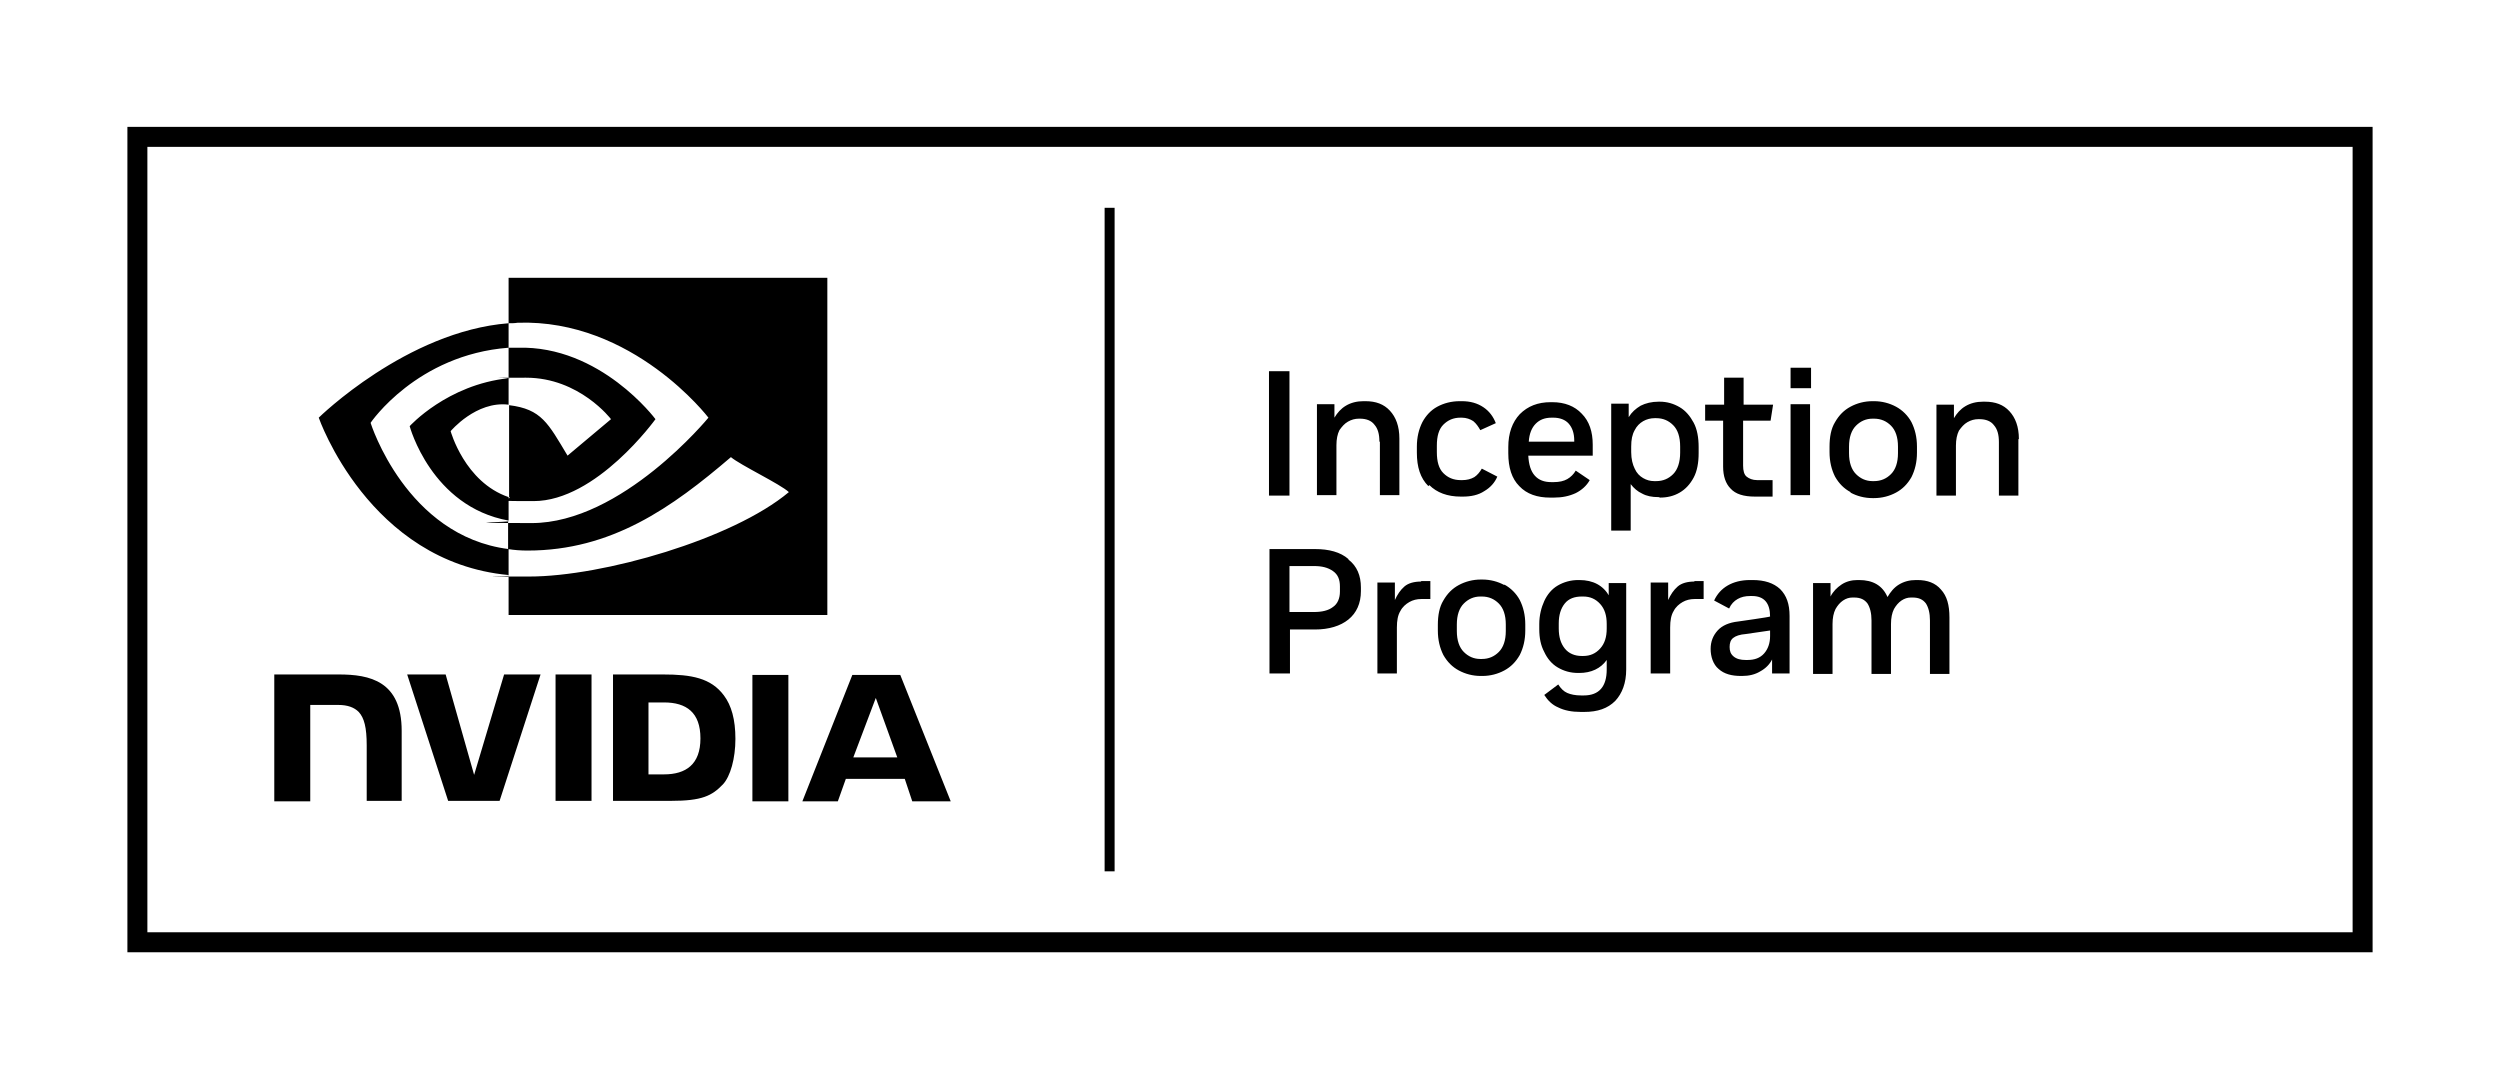
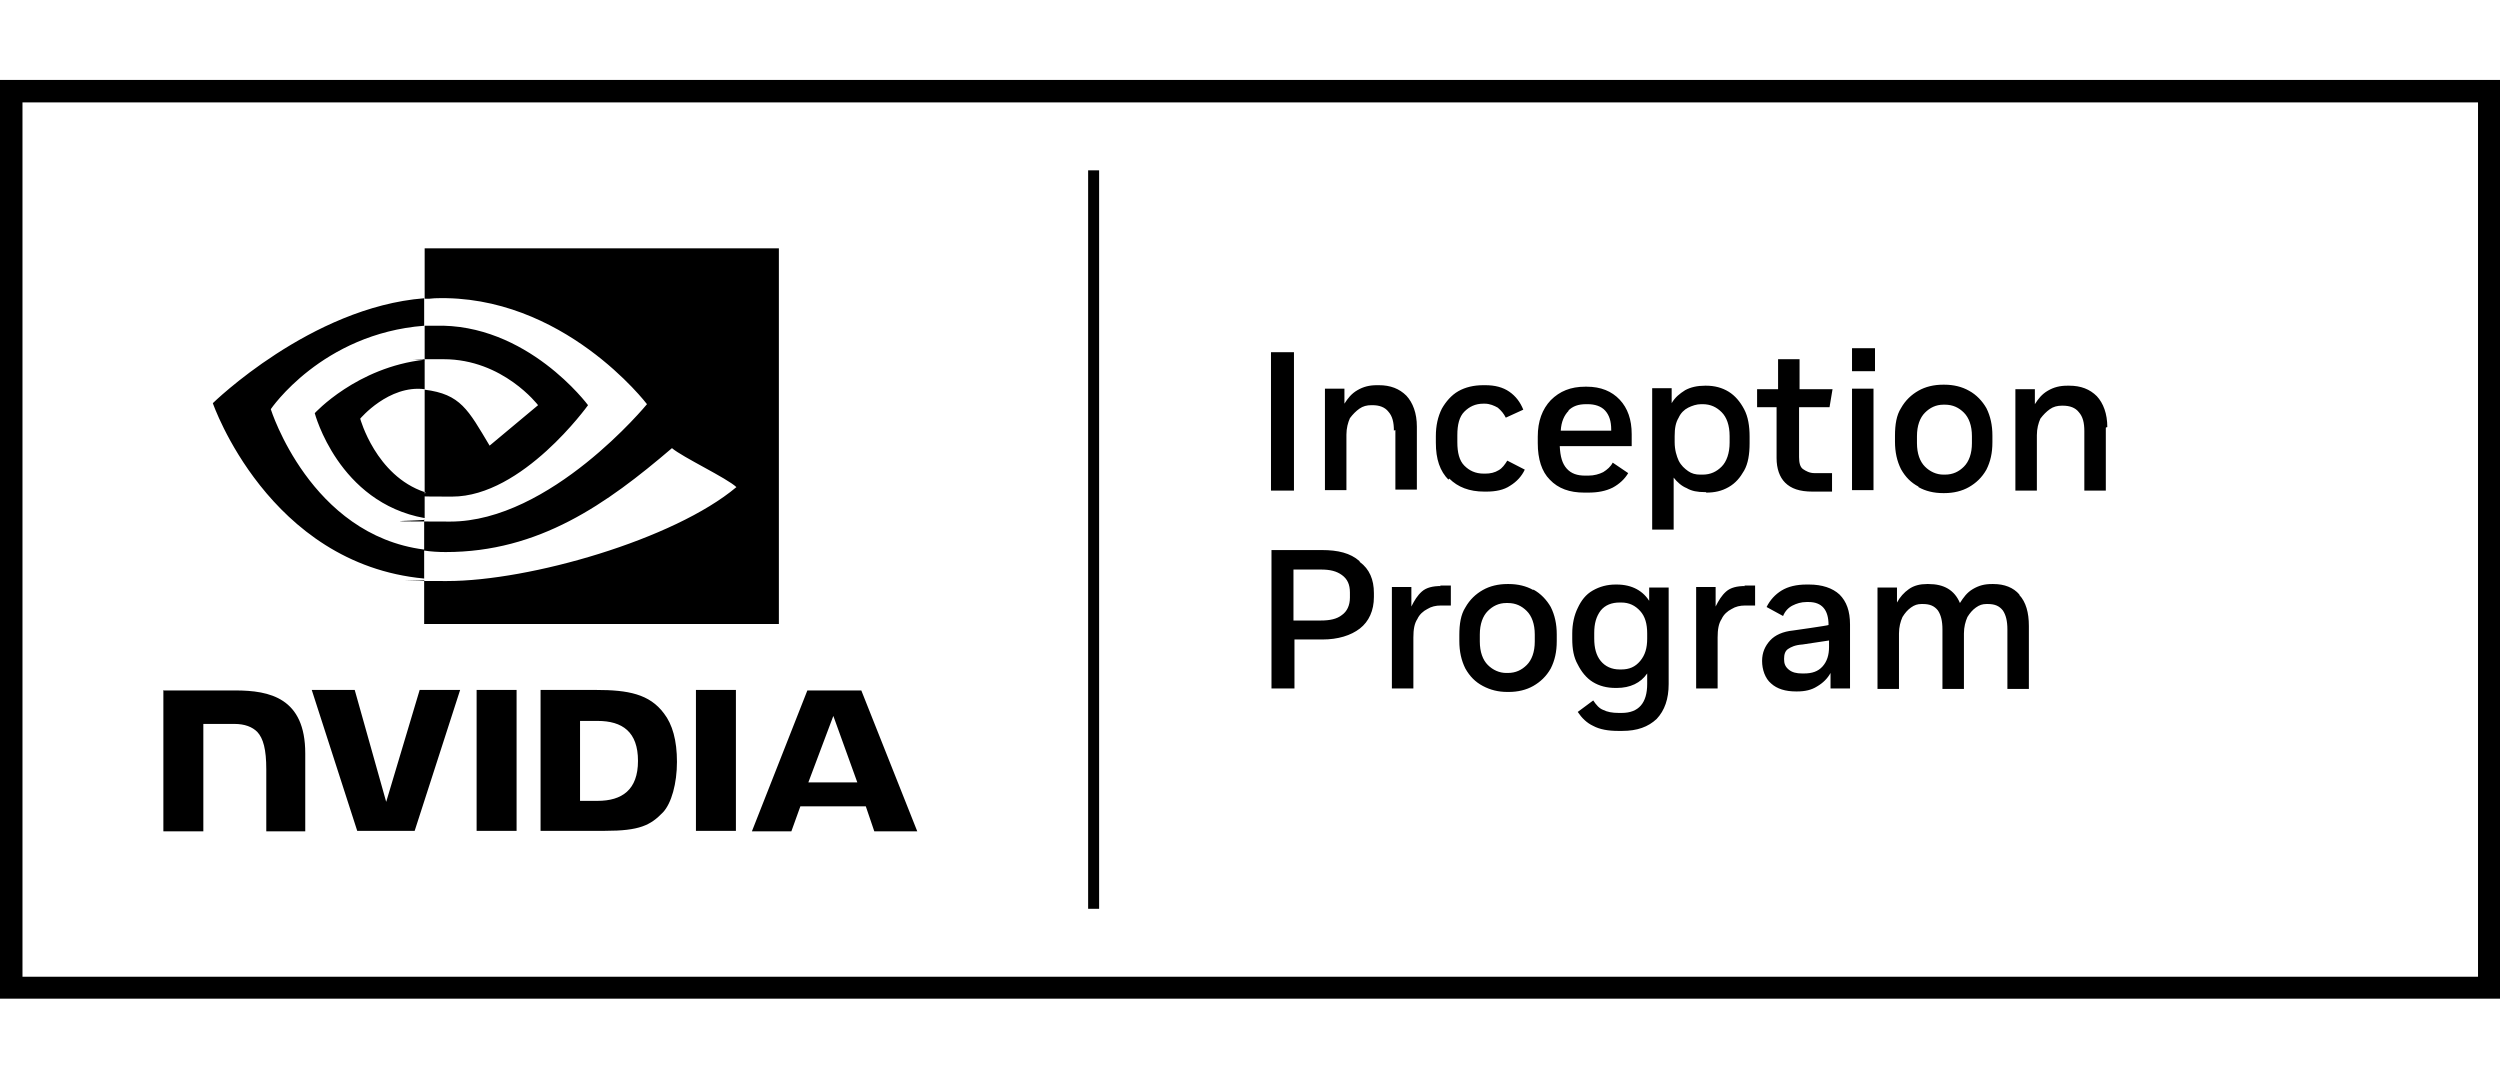
<svg xmlns="http://www.w3.org/2000/svg" version="1.1" viewBox="0 0 500.4 216">
  <g>
-     <g id="Artwork">
-       <g id="Inception_Program">
-         <path d="M25.5,25.4v165.2h449.4V25.4H25.5ZM470.9,186.6H29.5V29.4h441.4v157.2ZM223.1,174.4h-2V41.6h2v132.8ZM258.1,99.2h-4.1v-24.9h4.1v24.9ZM276.1,88.4c0-1.5-.3-2.6-1-3.4-.6-.8-1.6-1.2-2.9-1.2h-.2c-.8,0-1.5.2-2.2.6-.7.4-1.2,1-1.7,1.7-.4.8-.6,1.8-.6,3v10h-3.9v-18.2h3.5v2.7c.6-1,1.3-1.8,2.3-2.4,1-.6,2.2-.9,3.5-.9h.4c2.1,0,3.7.6,4.9,1.9,1.2,1.3,1.9,3.1,1.9,5.6v11.3h-3.9v-10.7h0ZM285.9,97.3c-1.6-1.6-2.3-3.8-2.3-6.7v-1.2c0-1.9.4-3.5,1.1-4.9.7-1.3,1.7-2.4,3-3.1,1.3-.7,2.8-1.1,4.5-1.1h.4c1.7,0,3.1.4,4.3,1.2,1.2.8,2,1.9,2.5,3.2l-3.1,1.4c-.4-.7-.8-1.3-1.4-1.8-.6-.4-1.4-.7-2.3-.7h-.3c-1.4,0-2.5.5-3.4,1.4-.9.9-1.3,2.3-1.3,4.2v1.3c0,1.9.4,3.3,1.3,4.2.9.9,2,1.4,3.5,1.4h.3c.9,0,1.7-.2,2.4-.6.6-.4,1.1-1,1.5-1.7l3.1,1.6c-.5,1.2-1.4,2.2-2.6,2.9-1.2.8-2.7,1.1-4.3,1.1h-.4c-2.7,0-4.8-.8-6.3-2.3ZM310.5,99.6h.5c1.7,0,3.1-.3,4.4-.9,1.2-.6,2.2-1.5,2.8-2.6l-2.8-1.9c-.4.7-1,1.3-1.7,1.7-.7.4-1.6.6-2.7.6h-.5c-1.4,0-2.5-.4-3.3-1.3-.8-.9-1.2-2.2-1.3-4h12.9v-2.2c0-2.6-.7-4.7-2.2-6.2-1.4-1.5-3.4-2.3-5.9-2.3h-.3c-2.6,0-4.6.8-6.2,2.4-1.5,1.6-2.3,3.8-2.3,6.6v1.2c0,2.9.7,5.1,2.2,6.6,1.5,1.6,3.6,2.3,6.2,2.3h0ZM307.4,84.8c.8-.8,1.8-1.2,3.2-1.2h.3c1.3,0,2.4.4,3.1,1.2.7.8,1.1,1.9,1.1,3.4v.2h-9.1c.1-1.6.6-2.8,1.4-3.6h0ZM332.2,99.6c1.5,0,2.8-.3,4-1s2.1-1.7,2.8-3c.7-1.3,1-3,1-4.9v-1.2c0-1.9-.3-3.6-1-4.9-.7-1.3-1.6-2.4-2.8-3.1s-2.5-1.1-4-1.1h-.2c-1.4,0-2.6.3-3.6.8-1,.6-1.8,1.3-2.4,2.3v-2.7h-3.5v25.4h3.9v-9.3c.6.8,1.4,1.5,2.3,1.9.9.5,2,.7,3.2.7h.2ZM331.1,96.3c-.8,0-1.5-.2-2.2-.6-.7-.4-1.3-1-1.7-1.9-.4-.8-.7-1.9-.7-3.3v-1.1c0-1.4.2-2.4.7-3.3.4-.8,1-1.4,1.7-1.8.7-.4,1.5-.6,2.3-.6h.3c1.4,0,2.5.5,3.4,1.4.9.9,1.4,2.3,1.4,4.3v1.2c0,1.9-.5,3.4-1.4,4.3-.9.9-2,1.4-3.4,1.4h-.3,0ZM345.1,84.2h-3.8v-3.2h3.8v-5.4h3.9v5.4h5.9l-.5,3.2h-5.5v9c0,1,.2,1.8.7,2.2.5.4,1.2.7,2.1.7h3.1v3.3h-3.5c-2.3,0-3.9-.5-4.9-1.6-1-1-1.5-2.5-1.5-4.4v-9.2h0ZM358.4,73.6h4.1v4.1h-4.1v-4.1ZM358.4,80.9h3.9v18.2h-3.9v-18.2ZM370.4,98.6c1.3.7,2.8,1.1,4.4,1.1h.3c1.6,0,3.1-.4,4.4-1.1,1.3-.7,2.3-1.7,3.1-3.1.7-1.4,1.1-3,1.1-4.9v-1.2c0-1.9-.4-3.5-1.1-4.9-.7-1.3-1.8-2.4-3.1-3.1-1.3-.7-2.8-1.1-4.4-1.1h-.3c-1.6,0-3.1.4-4.4,1.1-1.3.7-2.3,1.7-3.1,3.1-.8,1.3-1.1,3-1.1,4.9v1.1c0,1.9.4,3.5,1.1,4.9.8,1.4,1.8,2.4,3.1,3.1ZM370.1,89.4c0-1.9.5-3.3,1.4-4.2s2-1.4,3.3-1.4h.3c1.4,0,2.5.5,3.4,1.4.9.9,1.4,2.3,1.4,4.2v1.3c0,1.9-.5,3.3-1.4,4.2-.9.9-2,1.4-3.4,1.4h-.3c-1.3,0-2.4-.5-3.3-1.4-.9-.9-1.4-2.3-1.4-4.2v-1.3ZM404,87.9v11.3h-3.9v-10.7c0-1.5-.3-2.6-1-3.4-.6-.8-1.6-1.2-2.9-1.2h-.2c-.8,0-1.5.2-2.2.6-.7.4-1.2,1-1.7,1.7-.4.8-.6,1.8-.6,3v10h-3.9v-18.2h3.5v2.7c.6-1,1.3-1.8,2.3-2.4s2.2-.9,3.5-.9h.4c2.1,0,3.7.6,4.9,1.9,1.2,1.3,1.9,3.1,1.9,5.6h0ZM269.9,111.9c-1.6-1.4-3.9-2-6.7-2h-9.1v24.9h4.1v-8.8h5c2.8,0,5.1-.7,6.7-2,1.6-1.3,2.5-3.2,2.5-5.7v-.7c0-2.4-.8-4.3-2.5-5.6ZM268.2,118.4c0,1.4-.5,2.5-1.4,3.1-.9.7-2.2,1-3.8,1h-4.9v-9.2h4.9c1.6,0,2.8.3,3.8,1s1.4,1.7,1.4,3.1v.9ZM284.4,116.3h1.9v3.6h-1.8c-.9,0-1.7.2-2.4.6-.7.4-1.4,1-1.8,1.8-.5.8-.7,1.9-.7,3.3v9.2h-3.9v-18.2h3.5v3.5c.5-1.1,1.1-2,1.9-2.7.8-.7,2-1,3.4-1ZM301.1,117.1c-1.3-.7-2.8-1.1-4.4-1.1h-.3c-1.6,0-3.1.4-4.4,1.1-1.3.7-2.3,1.7-3.1,3.1-.8,1.3-1.1,3-1.1,4.9v1.1c0,1.9.4,3.5,1.1,4.9.8,1.4,1.8,2.4,3.1,3.1s2.8,1.1,4.4,1.1h.3c1.6,0,3.1-.4,4.4-1.1s2.3-1.7,3.1-3.1c.7-1.4,1.1-3,1.1-4.9v-1.2c0-1.9-.4-3.5-1.1-4.9-.7-1.3-1.8-2.4-3.1-3.1ZM301.4,126.3c0,1.9-.5,3.3-1.4,4.2-.9.9-2,1.4-3.4,1.4h-.3c-1.3,0-2.4-.5-3.3-1.4-.9-.9-1.4-2.3-1.4-4.2v-1.3c0-1.9.5-3.3,1.4-4.2.9-.9,2-1.4,3.3-1.4h.3c1.4,0,2.5.5,3.4,1.4.9.9,1.4,2.3,1.4,4.2v1.3ZM322.1,119.3c-1.2-2.1-3.2-3.2-6-3.2h-.2c-1.5,0-2.9.4-4.1,1.1-1.2.7-2.1,1.8-2.7,3.1-.6,1.3-1,2.9-1,4.6v1c0,1.8.3,3.3,1,4.6.6,1.3,1.5,2.4,2.7,3.1,1.2.7,2.5,1.1,4.1,1.1h.2c2.4,0,4.3-.9,5.5-2.6v1.9c0,3.4-1.5,5.2-4.6,5.2h-.5c-1.2,0-2.1-.2-2.8-.5-.7-.3-1.3-.9-1.8-1.7l-2.8,2.1c.7,1.1,1.6,2,2.8,2.5,1.2.6,2.7.9,4.5.9h.7c2.7,0,4.7-.7,6.2-2.2,1.4-1.5,2.2-3.6,2.2-6.3v-17.3h-3.5v2.7h0ZM321.6,125.8c0,1.7-.4,3-1.3,4s-2,1.5-3.4,1.5h-.3c-1.4,0-2.6-.5-3.4-1.5-.8-1-1.2-2.3-1.2-4v-1c0-1.7.4-3,1.2-4,.8-1,2-1.4,3.4-1.4h.3c1.4,0,2.5.5,3.4,1.5s1.3,2.3,1.3,4v.9h0ZM339.1,116.3h1.9v3.6h-1.8c-.9,0-1.7.2-2.4.6-.7.4-1.4,1-1.8,1.8-.5.8-.7,1.9-.7,3.3v9.2h-3.9v-18.2h3.5v3.5c.5-1.1,1.1-2,1.9-2.7.8-.7,2-1,3.4-1h0ZM350.8,116.1h-.5c-1.8,0-3.3.4-4.5,1.1-1.2.7-2.1,1.7-2.7,3l3,1.6c.4-.9,1-1.5,1.7-1.9.7-.4,1.5-.6,2.5-.6h.4c2.4,0,3.6,1.4,3.6,4.1h0c0,.1-6.4,1-6.4,1-1.8.2-3.2.8-4.1,1.8-.9,1-1.4,2.2-1.4,3.7s.5,3.1,1.6,4c1.1,1,2.6,1.4,4.5,1.4h.2c1.4,0,2.6-.3,3.6-.9,1.1-.6,1.9-1.4,2.4-2.4v2.8h3.5v-11.5c0-2.4-.6-4.1-1.9-5.4-1.3-1.2-3.1-1.8-5.5-1.8h0ZM354.3,127.3c0,1.4-.4,2.6-1.2,3.5-.8.9-1.9,1.3-3.3,1.3h-.4c-1,0-1.8-.2-2.4-.7-.6-.5-.8-1.1-.8-1.9s.2-1.4.7-1.8c.5-.4,1.3-.7,2.6-.8l4.8-.7v1.1h0ZM388.5,118c1.2,1.3,1.7,3.1,1.7,5.6v11.3h-3.9v-10.7c0-1.5-.3-2.6-.8-3.4-.6-.8-1.4-1.2-2.7-1.2h-.3c-.7,0-1.3.2-1.9.6-.6.4-1.1,1-1.5,1.7-.4.8-.6,1.8-.6,3v10h-3.9v-10.7c0-1.5-.3-2.6-.8-3.4-.6-.8-1.4-1.2-2.7-1.2h-.3c-.7,0-1.3.2-1.9.6-.6.4-1.1,1-1.5,1.7-.4.8-.6,1.8-.6,3v10h-3.9v-18.2h3.5v2.7c.5-1,1.3-1.8,2.2-2.4.9-.6,2-.9,3.2-.9h.3c2.8,0,4.7,1.1,5.7,3.4.6-1,1.3-1.9,2.3-2.5,1-.6,2.1-.9,3.4-.9h.3c2,0,3.6.6,4.7,1.9h0ZM111.2,135v25.3h7.2v-25.3s-7.2,0-7.2,0ZM54.9,135v25.4h7.2v-19.3h5.6c1.9,0,3.2.5,4.1,1.4,1.1,1.2,1.6,3.1,1.6,6.7v11.1h7s0-14,0-14c0-10-6.4-11.3-12.6-11.3h-12.8M122.7,135v25.3h11.6c6.2,0,8.2-1,10.4-3.3,1.5-1.6,2.5-5.2,2.5-9.1s-.8-6.7-2.3-8.7c-2.6-3.5-6.5-4.2-12.2-4.2h-10,0ZM129.8,140.6h3.1c4.5,0,7.3,2,7.3,7.2s-2.9,7.2-7.3,7.2h-3.1v-14.4ZM100.9,135l-6,20.1-5.7-20.1h-7.7s8.2,25.3,8.2,25.3h10.3l8.2-25.3s-7.3,0-7.3,0ZM150.6,160.4h7.2v-25.3h-7.2s0,25.3,0,25.3ZM170.6,135.1l-10,25.3h7.1l1.6-4.5h11.8l1.5,4.5h7.7l-10.1-25.3h-9.6s0,0,0,0ZM175.3,139.7l4.3,11.9h-8.8l4.5-11.9ZM101.8,75.7v-6.1c.6,0,1.2,0,1.8,0,16.6-.5,27.6,14.3,27.6,14.3,0,0-11.8,16.4-24.4,16.4s-3.5-.3-4.9-.8v-18.4c6.5.8,7.8,3.6,11.7,10.1l8.7-7.3s-6.3-8.3-17-8.3-2.3,0-3.4.2M101.8,55.6v9.1c.6,0,1.2,0,1.8-.1,23.1-.8,38.2,19,38.2,19,0,0-17.3,21.1-35.4,21.1s-3.2-.2-4.7-.4v5.6c1.2.2,2.5.3,3.9.3,16.8,0,28.9-8.6,40.7-18.7,1.9,1.6,9.9,5.4,11.6,7-11.2,9.4-37.2,16.9-52,16.9s-2.8,0-4.1-.2v7.9h63.8V55.6h-63.8,0ZM101.8,99.4v4.8c-15.5-2.8-19.8-18.9-19.8-18.9,0,0,7.5-8.3,19.8-9.6v5.3s0,0,0,0c-6.5-.8-11.6,5.3-11.6,5.3,0,0,2.8,10.2,11.6,13.2M74.2,84.6s9.2-13.6,27.6-15v-4.9c-20.4,1.6-38,18.9-38,18.9,0,0,10,28.9,38,31.5v-5.2c-20.5-2.6-27.6-25.2-27.6-25.2h0Z" />
+     <g id="Layer_1">
+       <g id="Artwork">
+         <g id="Inception_Program">
+           <path d="M0,16v183.9h500.4V16H0ZM495.9,195.5H4.5V20.5h491.5v175h0ZM220,181.9h-2.2V34.1h2.2v147.9ZM259,98.2h-4.6v-27.7h4.6v27.7ZM279,86.2c0-1.7-.3-2.9-1.1-3.8-.7-.9-1.8-1.3-3.2-1.3h-.2c-.9,0-1.7.2-2.4.7s-1.3,1.1-1.9,1.9c-.4.9-.7,2-.7,3.3v11.1h-4.3v-20.3h3.9v3c.7-1.1,1.4-2,2.6-2.7s2.4-1,3.9-1h.4c2.3,0,4.1.7,5.5,2.1,1.3,1.4,2.1,3.5,2.1,6.2v12.6h-4.3v-11.9h-.1ZM290,96.1c-1.8-1.8-2.6-4.2-2.6-7.5v-1.3c0-2.1.4-3.9,1.2-5.5.8-1.4,1.9-2.7,3.3-3.5s3.1-1.2,5-1.2h.4c1.9,0,3.5.4,4.8,1.3,1.3.9,2.2,2.1,2.8,3.6l-3.5,1.6c-.4-.8-.9-1.4-1.6-2-.7-.4-1.6-.8-2.6-.8h-.3c-1.6,0-2.8.6-3.8,1.6s-1.4,2.6-1.4,4.7v1.4c0,2.1.4,3.7,1.4,4.7,1,1,2.2,1.6,3.9,1.6h.3c1,0,1.9-.2,2.7-.7.7-.4,1.2-1.1,1.7-1.9l3.5,1.8c-.6,1.3-1.6,2.4-2.9,3.2-1.3.9-3,1.2-4.8,1.2h-.4c-3,0-5.3-.9-7-2.6l-.2.2ZM317.3,98.6h.6c1.9,0,3.5-.3,4.9-1,1.3-.7,2.4-1.7,3.1-2.9l-3.1-2.1c-.4.8-1.1,1.4-1.9,1.9-.8.4-1.8.7-3,.7h-.6c-1.6,0-2.8-.4-3.7-1.4s-1.3-2.4-1.4-4.5h14.4v-2.4c0-2.9-.8-5.2-2.4-6.9-1.6-1.7-3.8-2.6-6.6-2.6h-.3c-2.9,0-5.1.9-6.9,2.7-1.7,1.8-2.6,4.2-2.6,7.3v1.3c0,3.2.8,5.7,2.4,7.3,1.7,1.8,4,2.6,6.9,2.6h.2ZM313.9,82.2c.9-.9,2-1.3,3.6-1.3h.3c1.4,0,2.7.4,3.5,1.3.8.9,1.2,2.1,1.2,3.8v.2h-10.1c.1-1.8.7-3.1,1.6-4h0ZM341.5,98.6c1.7,0,3.1-.3,4.5-1.1s2.3-1.9,3.1-3.3c.8-1.4,1.1-3.3,1.1-5.5v-1.3c0-2.1-.3-4-1.1-5.5s-1.8-2.7-3.1-3.5-2.8-1.2-4.5-1.2h-.2c-1.6,0-2.9.3-4,.9-1.1.7-2,1.4-2.7,2.6v-3h-3.9v28.3h4.3v-10.4c.7.9,1.6,1.7,2.6,2.1,1,.6,2.2.8,3.6.8h.3ZM340.3,95c-.9,0-1.7-.2-2.4-.7s-1.4-1.1-1.9-2.1c-.4-.9-.8-2.1-.8-3.7v-1.2c0-1.6.2-2.7.8-3.7.4-.9,1.1-1.6,1.9-2s1.7-.7,2.6-.7h.3c1.6,0,2.8.6,3.8,1.6s1.6,2.6,1.6,4.8v1.3c0,2.1-.6,3.8-1.6,4.8s-2.2,1.6-3.8,1.6h-.4ZM355.9,81.5h-4.2v-3.6h4.2v-6h4.3v6h6.6l-.6,3.6h-6.1v10c0,1.1.2,2,.8,2.4.6.4,1.3.8,2.3.8h3.5v3.7h-3.9c-2.6,0-4.3-.6-5.5-1.8-1.1-1.1-1.7-2.8-1.7-4.9v-10.2h.2ZM370.7,69.7h4.6v4.6h-4.6v-4.6ZM370.7,77.8h4.3v20.3h-4.3v-20.3ZM384,97.5c1.4.8,3.1,1.2,4.9,1.2h.3c1.8,0,3.5-.4,4.9-1.2s2.6-1.9,3.5-3.5c.8-1.6,1.2-3.3,1.2-5.5v-1.3c0-2.1-.4-3.9-1.2-5.5-.8-1.4-2-2.7-3.5-3.5-1.4-.8-3.1-1.2-4.9-1.2h-.3c-1.8,0-3.5.4-4.9,1.2s-2.6,1.9-3.5,3.5c-.9,1.4-1.2,3.3-1.2,5.5v1.2c0,2.1.4,3.9,1.2,5.5.9,1.6,2,2.7,3.5,3.5h0ZM383.7,87.3c0-2.1.6-3.7,1.6-4.7s2.2-1.6,3.7-1.6h.3c1.6,0,2.8.6,3.8,1.6s1.6,2.6,1.6,4.7v1.4c0,2.1-.6,3.7-1.6,4.7-1,1-2.2,1.6-3.8,1.6h-.3c-1.4,0-2.7-.6-3.7-1.6s-1.6-2.6-1.6-4.7v-1.4ZM421.5,85.6v12.6h-4.3v-11.9c0-1.7-.3-2.9-1.1-3.8-.7-.9-1.8-1.3-3.2-1.3h-.2c-.9,0-1.7.2-2.4.7s-1.3,1.1-1.9,1.9c-.4.9-.7,2-.7,3.3v11.1h-4.3v-20.3h3.9v3c.7-1.1,1.4-2,2.6-2.7s2.4-1,3.9-1h.4c2.3,0,4.1.7,5.5,2.1,1.3,1.4,2.1,3.5,2.1,6.2h-.1ZM272.1,112.3c-1.8-1.6-4.3-2.2-7.5-2.2h-10.1v27.7h4.6v-9.8h5.6c3.1,0,5.7-.8,7.5-2.2s2.8-3.6,2.8-6.3v-.8c0-2.7-.9-4.8-2.8-6.2h0ZM270.2,119.6c0,1.6-.6,2.8-1.6,3.5-1,.8-2.4,1.1-4.2,1.1h-5.5v-10.2h5.5c1.8,0,3.1.3,4.2,1.1s1.6,1.9,1.6,3.5v1h0ZM288.3,117.2h2.1v4h-2c-1,0-1.9.2-2.7.7-.8.4-1.6,1.1-2,2-.6.9-.8,2.1-.8,3.7v10.2h-4.3v-20.3h3.9v3.9c.6-1.2,1.2-2.2,2.1-3s2.2-1.1,3.8-1.1h-.1ZM306.9,118.1c-1.4-.8-3.1-1.2-4.9-1.2h-.3c-1.8,0-3.5.4-4.9,1.2s-2.6,1.9-3.5,3.5c-.9,1.4-1.2,3.3-1.2,5.5v1.2c0,2.1.4,3.9,1.2,5.5.9,1.6,2,2.7,3.5,3.5s3.1,1.2,4.9,1.2h.3c1.8,0,3.5-.4,4.9-1.2s2.6-1.9,3.5-3.5c.8-1.6,1.2-3.3,1.2-5.5v-1.3c0-2.1-.4-3.9-1.2-5.5-.8-1.4-2-2.7-3.5-3.5h0ZM307.2,128.4c0,2.1-.6,3.7-1.6,4.7s-2.2,1.6-3.8,1.6h-.3c-1.4,0-2.7-.6-3.7-1.6s-1.6-2.6-1.6-4.7v-1.4c0-2.1.6-3.7,1.6-4.7,1-1,2.2-1.6,3.7-1.6h.3c1.6,0,2.8.6,3.8,1.6s1.6,2.6,1.6,4.7v1.4ZM330.3,120.6c-1.3-2.3-3.6-3.6-6.7-3.6h-.2c-1.7,0-3.2.4-4.6,1.2s-2.3,2-3,3.5c-.7,1.4-1.1,3.2-1.1,5.1v1.1c0,2,.3,3.7,1.1,5.1.7,1.4,1.7,2.7,3,3.5,1.3.8,2.8,1.2,4.6,1.2h.2c2.7,0,4.8-1,6.1-2.9v2.1c0,3.8-1.7,5.8-5.1,5.8h-.6c-1.3,0-2.3-.2-3.1-.6-.8-.3-1.4-1-2-1.9l-3.1,2.3c.8,1.2,1.8,2.2,3.1,2.8,1.3.7,3,1,5,1h.8c3,0,5.2-.8,6.9-2.4,1.6-1.7,2.4-4,2.4-7v-19.3h-3.9v3h.1ZM329.7,127.8c0,1.9-.4,3.3-1.4,4.5s-2.2,1.7-3.8,1.7h-.3c-1.6,0-2.9-.6-3.8-1.7s-1.3-2.6-1.3-4.5v-1.1c0-1.9.4-3.3,1.3-4.5.9-1.1,2.2-1.6,3.8-1.6h.3c1.6,0,2.8.6,3.8,1.7s1.4,2.6,1.4,4.5v1h0ZM349.2,117.2h2.1v4h-2c-1,0-1.9.2-2.7.7-.8.4-1.6,1.1-2,2-.6.9-.8,2.1-.8,3.7v10.2h-4.3v-20.3h3.9v3.9c.6-1.2,1.2-2.2,2.1-3s2.2-1.1,3.8-1.1h-.1ZM362.2,117h-.6c-2,0-3.7.4-5,1.2s-2.3,1.9-3,3.3l3.3,1.8c.4-1,1.1-1.7,1.9-2.1s1.7-.7,2.8-.7h.4c2.7,0,4,1.6,4,4.6h0c0,.1-7.1,1.1-7.1,1.1-2,.2-3.6.9-4.6,2s-1.6,2.4-1.6,4.1.6,3.5,1.8,4.5c1.2,1.1,2.9,1.6,5,1.6h.2c1.6,0,2.9-.3,4-1,1.2-.7,2.1-1.6,2.7-2.7v3.1h3.9v-12.8c0-2.7-.7-4.6-2.1-6-1.4-1.3-3.5-2-6.1-2h0ZM366.1,129.5c0,1.6-.4,2.9-1.3,3.9-.9,1-2.1,1.4-3.7,1.4h-.4c-1.1,0-2-.2-2.7-.8s-.9-1.2-.9-2.1.2-1.6.8-2c.6-.4,1.4-.8,2.9-.9l5.3-.8v1.2h0ZM404.2,119.1c1.3,1.4,1.9,3.5,1.9,6.2v12.6h-4.3v-11.9c0-1.7-.3-2.9-.9-3.8-.7-.9-1.6-1.3-3-1.3h-.3c-.8,0-1.4.2-2.1.7s-1.2,1.1-1.7,1.9c-.4.9-.7,2-.7,3.3v11.1h-4.3v-11.9c0-1.7-.3-2.9-.9-3.8-.7-.9-1.6-1.3-3-1.3h-.3c-.8,0-1.4.2-2.1.7s-1.2,1.1-1.7,1.9c-.4.9-.7,2-.7,3.3v11.1h-4.3v-20.3h3.9v3c.6-1.1,1.4-2,2.4-2.7,1-.7,2.2-1,3.6-1h.3c3.1,0,5.2,1.2,6.3,3.8.7-1.1,1.4-2.1,2.6-2.8s2.3-1,3.8-1h.3c2.2,0,4,.7,5.2,2.1h0ZM95.4,138.1v28.2h8v-28.2h-8ZM32.7,138.1v28.3h8v-21.5h6.2c2.1,0,3.6.6,4.6,1.6,1.2,1.3,1.8,3.5,1.8,7.5v12.4h7.8v-15.6c0-11.1-7.1-12.6-14-12.6h-14.3M108.2,138.1v28.2h12.9c6.9,0,9.1-1.1,11.6-3.7,1.7-1.8,2.8-5.8,2.8-10.1s-.9-7.5-2.6-9.7c-2.9-3.9-7.2-4.7-13.6-4.7h-11.1ZM116.1,144.3h3.5c5,0,8.1,2.2,8.1,8s-3.2,8-8.1,8h-3.5v-16ZM84,138.1l-6.7,22.4-6.3-22.4h-8.6l9.1,28.2h11.5l9.1-28.2h-8.1ZM139.3,166.3h8v-28.2h-8v28.2ZM161.6,138.2l-11.1,28.2h7.9l1.8-5h13.1l1.7,5h8.6l-11.2-28.2h-10.7ZM166.8,143.3l4.8,13.3h-9.8l5-13.3ZM85,72v-6.8h2c18.5-.6,30.7,15.9,30.7,15.9,0,0-13.1,18.3-27.2,18.3s-3.9-.3-5.5-.9v-20.5c7.2.9,8.7,4,13,11.2l9.7-8.1s-7-9.2-18.9-9.2-2.6,0-3.8.2M85,49.7v10.1c.7,0,1.3,0,2-.1,25.7-.9,42.5,21.2,42.5,21.2,0,0-19.3,23.5-39.4,23.5s-3.6-.2-5.2-.4v6.2c1.3.2,2.8.3,4.3.3,18.7,0,32.2-9.6,45.3-20.8,2.1,1.8,11,6,12.9,7.8-12.5,10.5-41.4,18.8-57.9,18.8s-3.1,0-4.6-.2v8.8h71V49.7h-71ZM85,98.4v5.3c-17.3-3.1-22-21-22-21,0,0,8.4-9.2,22-10.7v5.9h0c-7.2-.9-12.9,5.9-12.9,5.9,0,0,3.1,11.4,12.9,14.7M54.2,81.9s10.2-15.1,30.7-16.7v-5.5c-22.7,1.8-42.3,21-42.3,21,0,0,11.1,32.2,42.3,35.1v-5.8c-22.8-2.9-30.7-28.1-30.7-28.1h0Z" />
+         </g>
      </g>
    </g>
  </g>
</svg>
